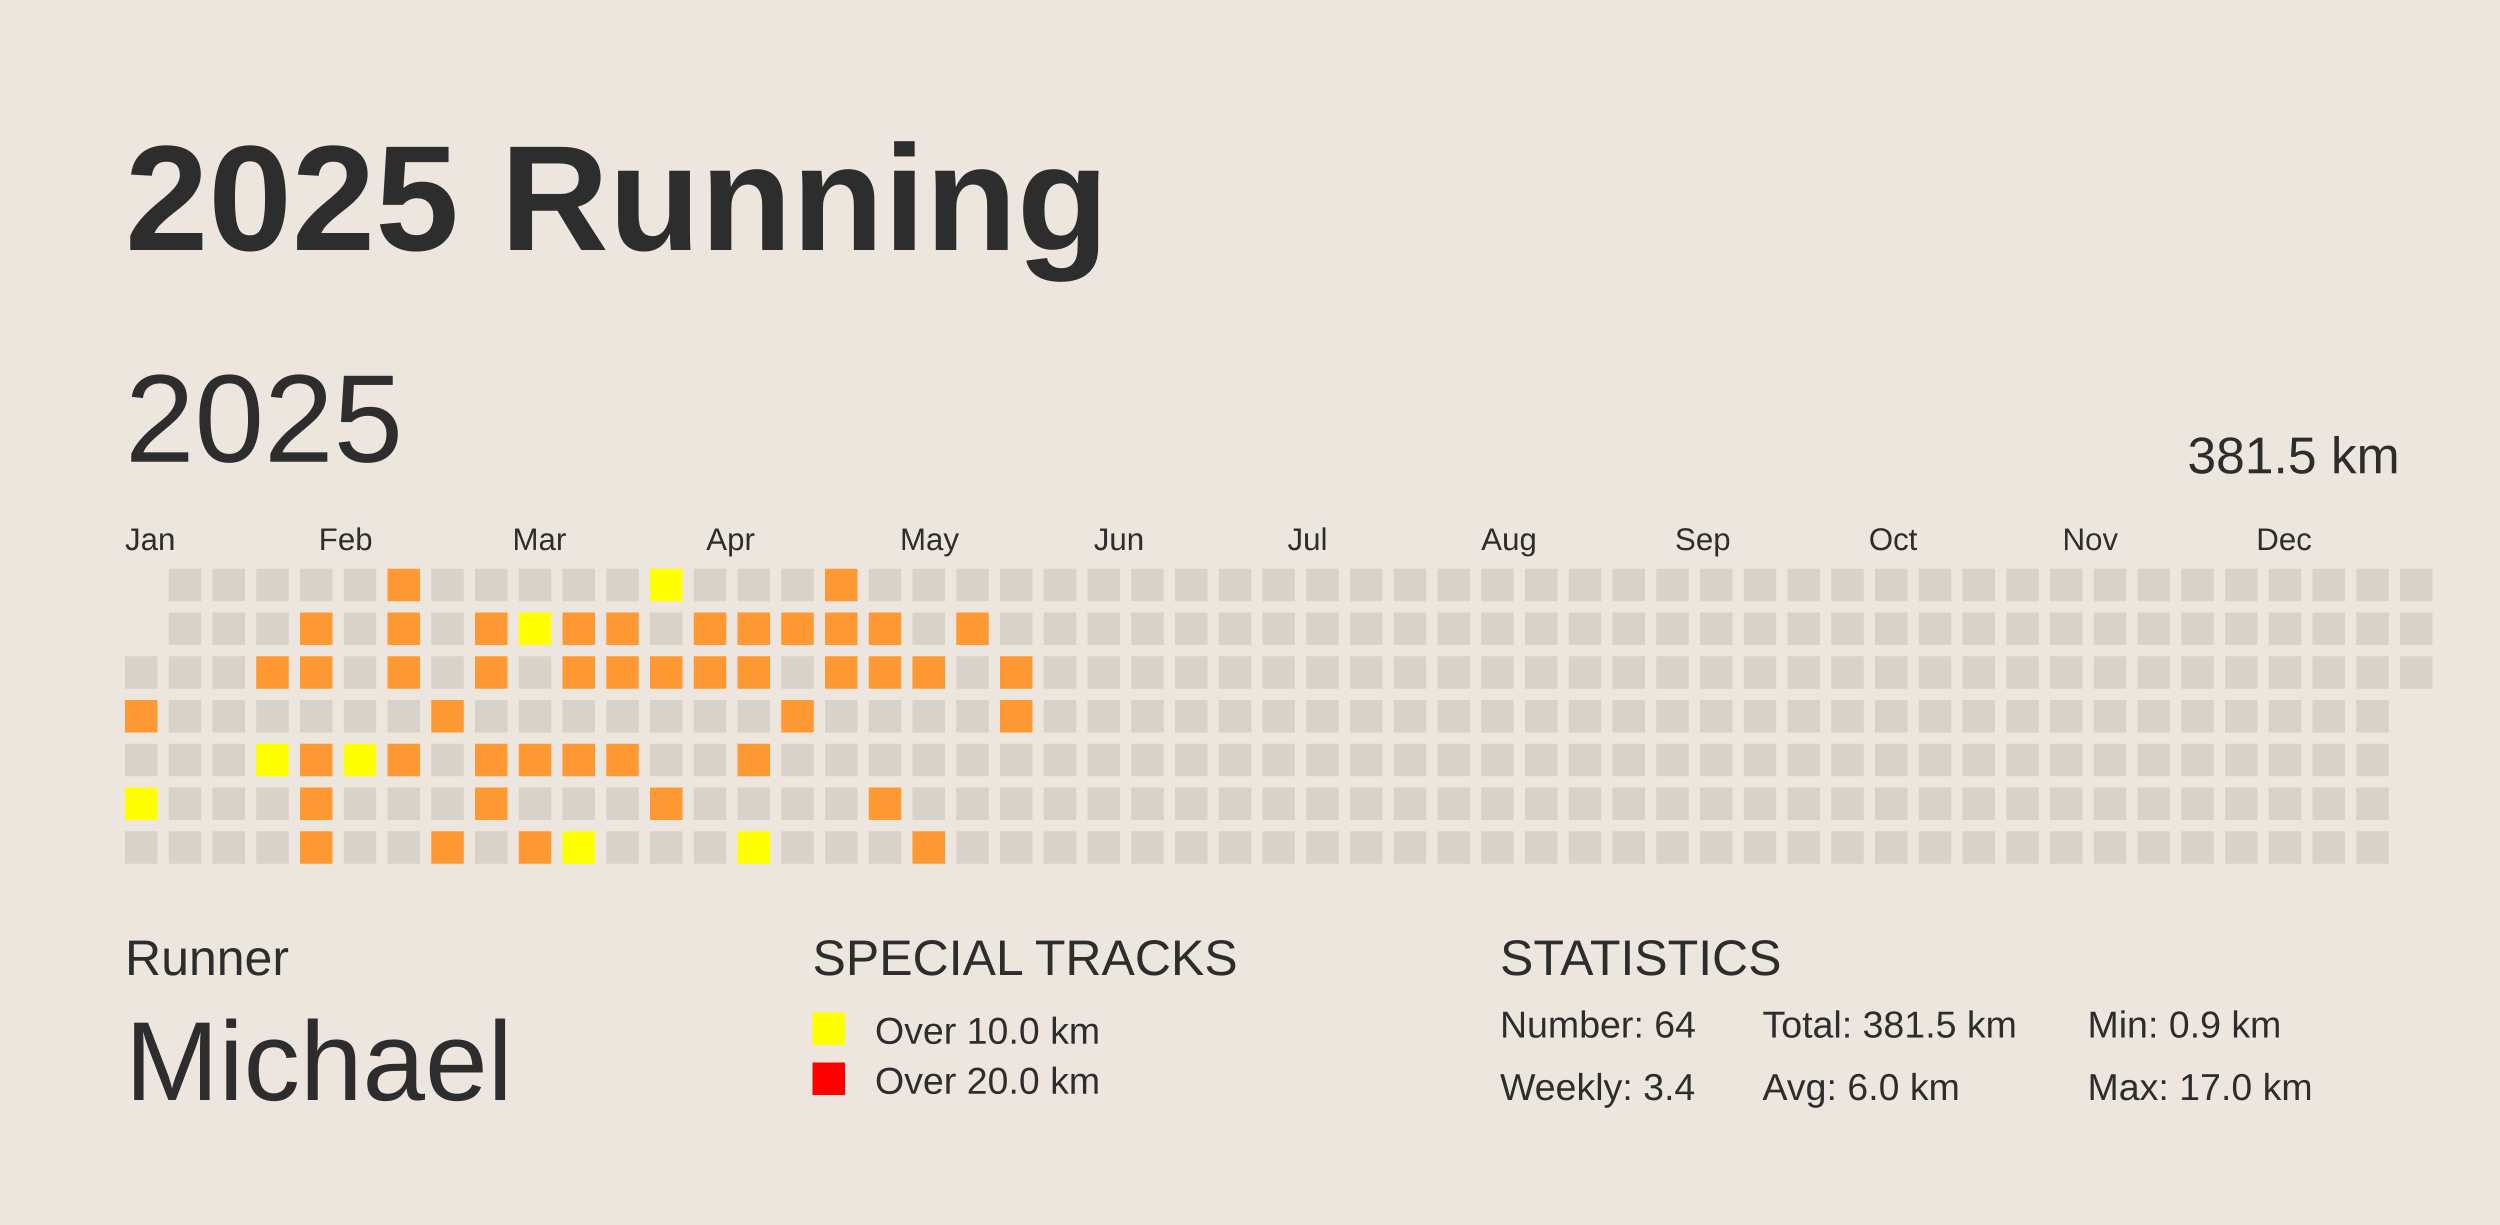
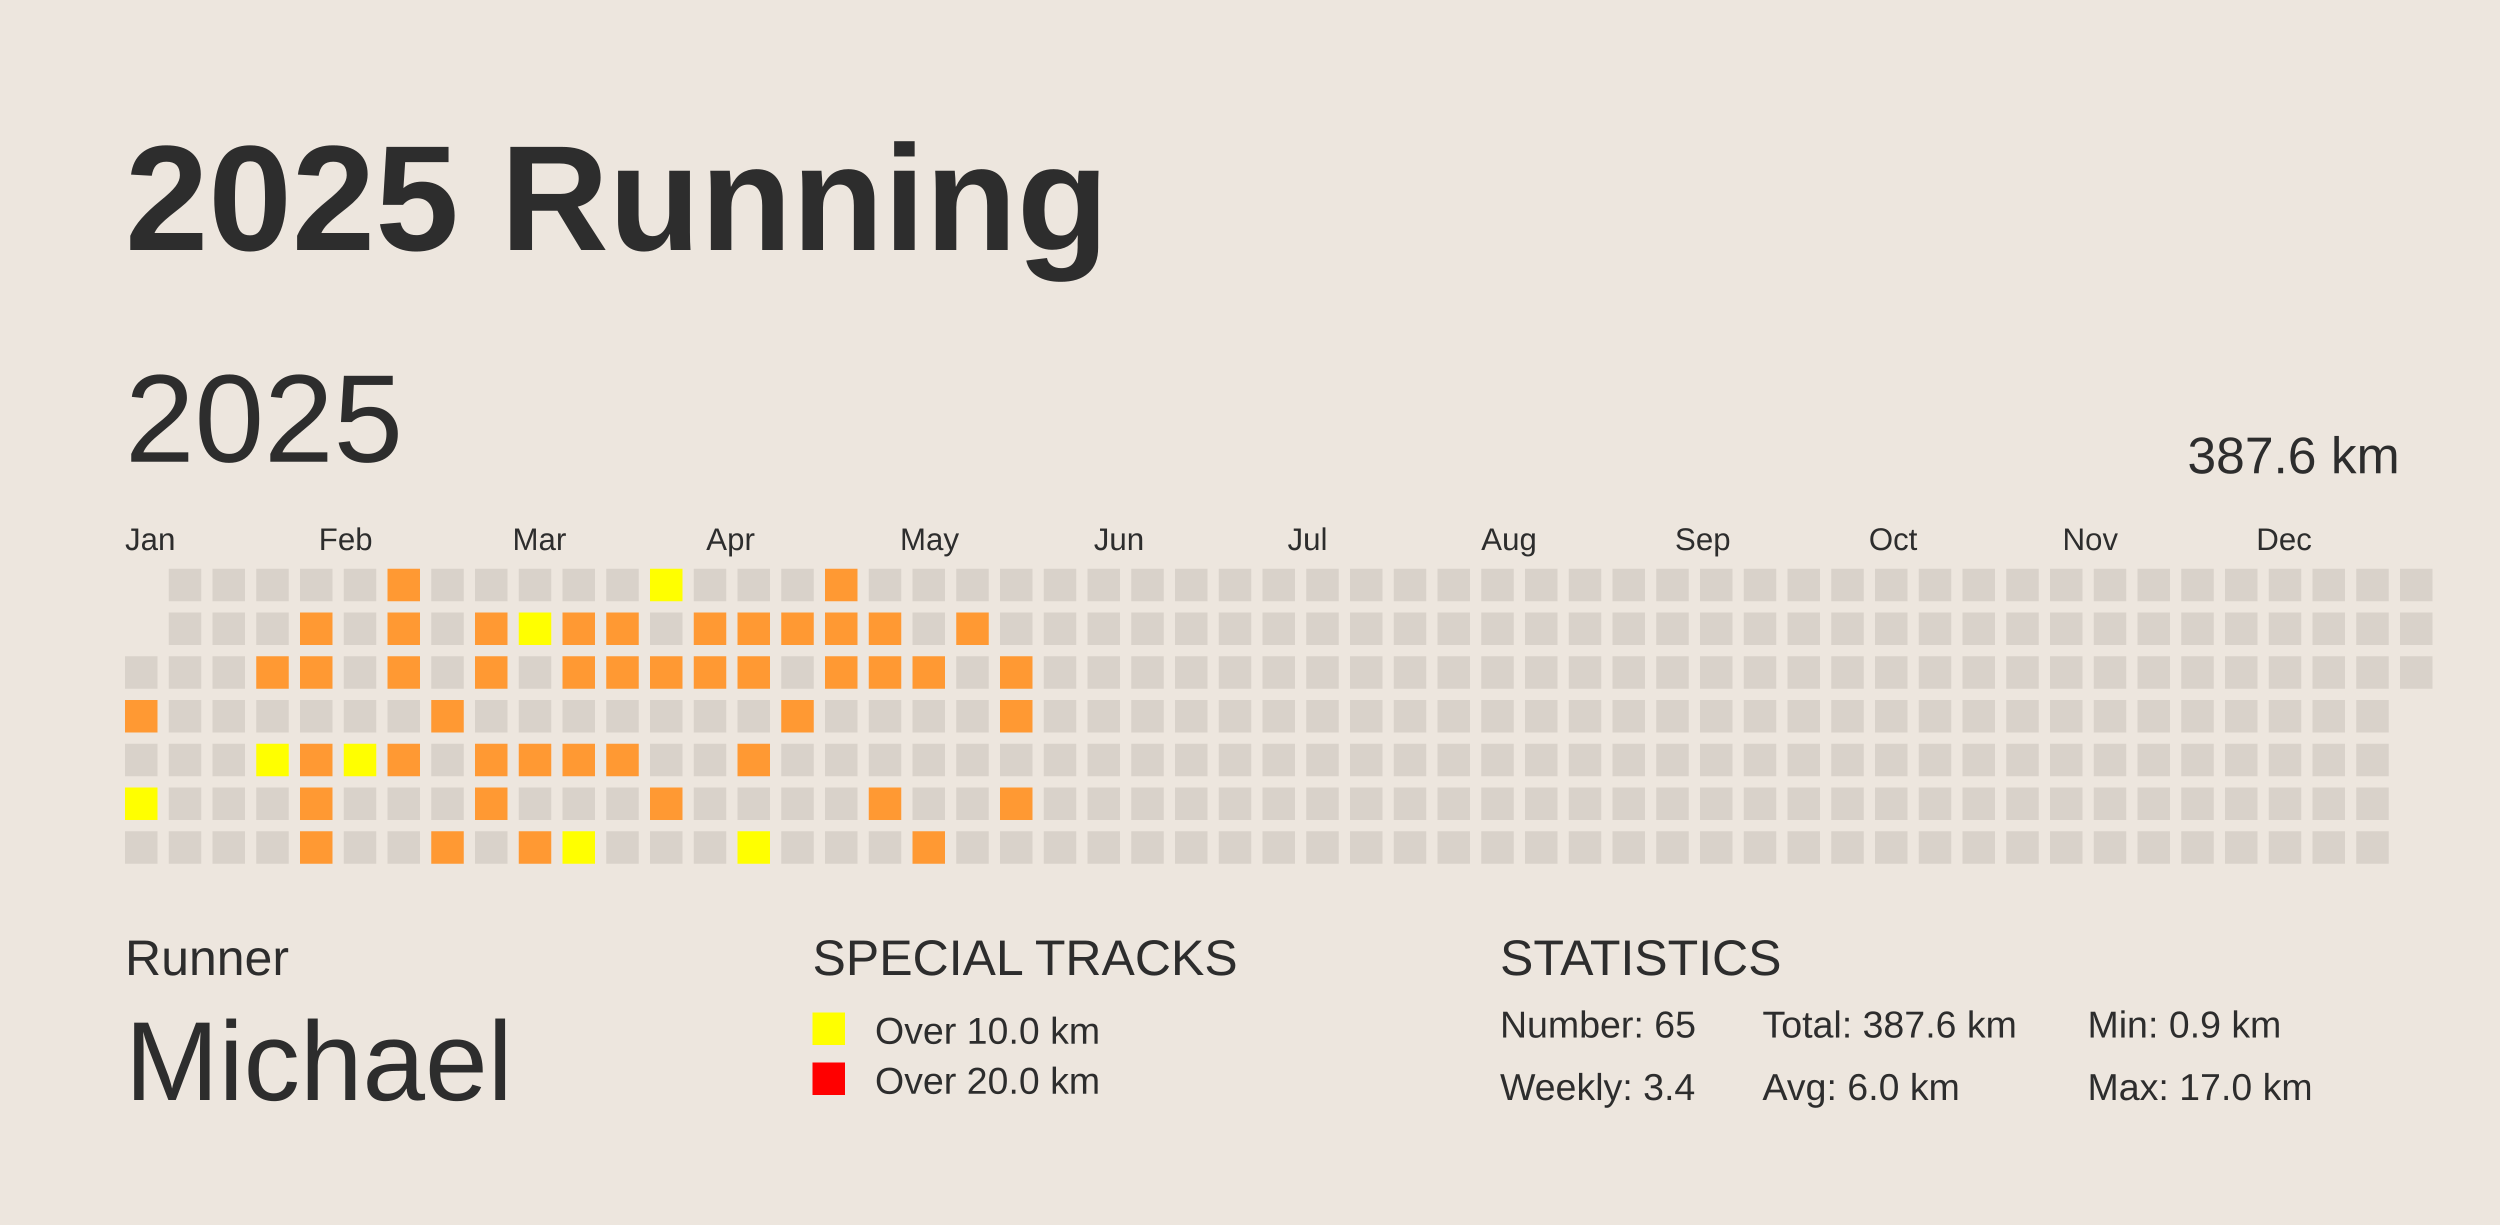
<svg xmlns="http://www.w3.org/2000/svg" baseProfile="full" height="98mm" version="1.1" viewBox="0,0,200,98" width="200mm">
  <defs />
  <rect fill="#EDE6DE" height="98" width="200" x="0" y="0" />
  <text fill="#2D2D2D" style="font-size:12px; font-family:Arial; font-weight:bold;" x="10" y="20">2025 Running</text>
  <text fill="#2D2D2D" style="font-size:4px; font-family:Arial" x="10" y="78">Runner</text>
  <text fill="#2D2D2D" style="font-size:9px; font-family:Arial" x="10" y="88">Michael</text>
  <text fill="#2D2D2D" style="font-size:4px; font-family:Arial" x="65" y="78">SPECIAL TRACKS</text>
  <rect fill="yellow" height="2.6" width="2.6" x="65" y="81" />
  <text fill="#2D2D2D" style="font-size:3px; font-family:Arial" x="70" y="83.5">Over 10.0 km</text>
  <rect fill="red" height="2.6" width="2.6" x="65" y="85" />
  <text fill="#2D2D2D" style="font-size:3px; font-family:Arial" x="70" y="87.5">Over 20.0 km</text>
  <text fill="#2D2D2D" style="font-size:4px; font-family:Arial" x="120" y="78">STATISTICS</text>
-   <text fill="#2D2D2D" style="font-size:3px; font-family:Arial" x="120" y="83">Number: 64</text>
+   <text fill="#2D2D2D" style="font-size:3px; font-family:Arial" x="120" y="83">Number: 65</text>
  <text fill="#2D2D2D" style="font-size:3px; font-family:Arial" x="120" y="88">Weekly: 3.4</text>
-   <text fill="#2D2D2D" style="font-size:3px; font-family:Arial" x="141" y="83">Total: 381.5 km</text>
+   <text fill="#2D2D2D" style="font-size:3px; font-family:Arial" x="141" y="83">Total: 387.6 km</text>
  <text fill="#2D2D2D" style="font-size:3px; font-family:Arial" x="141" y="88">Avg: 6.0 km</text>
  <text fill="#2D2D2D" style="font-size:3px; font-family:Arial" x="167" y="83">Min: 0.9 km</text>
  <text fill="#2D2D2D" style="font-size:3px; font-family:Arial" x="167" y="88">Max: 17.0 km</text>
  <text dominant-baseline="hanging" fill="#2D2D2D" style="font-size:10.0px; font-family:Arial;" x="10" y="30">2025</text>
-   <text dominant-baseline="hanging" fill="#2D2D2D" style="font-size:4.125px; font-family:Arial;" x="175" y="35">381.5 km</text>
+   <text dominant-baseline="hanging" fill="#2D2D2D" style="font-size:4.125px; font-family:Arial;" x="175" y="35">387.6 km</text>
  <text fill="#2D2D2D" style="font-size:2.5px; font-family:Arial" x="10.0" y="44">Jan</text>
  <text fill="#2D2D2D" style="font-size:2.5px; font-family:Arial" x="25.5" y="44">Feb</text>
  <text fill="#2D2D2D" style="font-size:2.5px; font-family:Arial" x="41.0" y="44">Mar</text>
  <text fill="#2D2D2D" style="font-size:2.5px; font-family:Arial" x="56.5" y="44">Apr</text>
  <text fill="#2D2D2D" style="font-size:2.5px; font-family:Arial" x="72.0" y="44">May</text>
  <text fill="#2D2D2D" style="font-size:2.5px; font-family:Arial" x="87.5" y="44">Jun</text>
  <text fill="#2D2D2D" style="font-size:2.5px; font-family:Arial" x="103.0" y="44">Jul</text>
  <text fill="#2D2D2D" style="font-size:2.5px; font-family:Arial" x="118.5" y="44">Aug</text>
  <text fill="#2D2D2D" style="font-size:2.5px; font-family:Arial" x="134.0" y="44">Sep</text>
  <text fill="#2D2D2D" style="font-size:2.5px; font-family:Arial" x="149.5" y="44">Oct</text>
  <text fill="#2D2D2D" style="font-size:2.5px; font-family:Arial" x="165.0" y="44">Nov</text>
  <text fill="#2D2D2D" style="font-size:2.5px; font-family:Arial" x="180.5" y="44">Dec</text>
  <rect fill="#D9D2CA" height="2.6" width="2.6" x="10.0" y="52.5" />
  <rect fill="#FF9933" height="2.6" width="2.6" x="10.0" y="56.0" />
  <rect fill="#D9D2CA" height="2.6" width="2.6" x="10.0" y="59.5" />
  <rect fill="yellow" height="2.6" width="2.6" x="10.0" y="63.0" />
  <rect fill="#D9D2CA" height="2.6" width="2.6" x="10.0" y="66.5" />
  <rect fill="#D9D2CA" height="2.6" width="2.6" x="13.5" y="45.5" />
  <rect fill="#D9D2CA" height="2.6" width="2.6" x="13.5" y="49.0" />
  <rect fill="#D9D2CA" height="2.6" width="2.6" x="13.5" y="52.5" />
  <rect fill="#D9D2CA" height="2.6" width="2.6" x="13.5" y="56.0" />
  <rect fill="#D9D2CA" height="2.6" width="2.6" x="13.5" y="59.5" />
  <rect fill="#D9D2CA" height="2.6" width="2.6" x="13.5" y="63.0" />
  <rect fill="#D9D2CA" height="2.6" width="2.6" x="13.5" y="66.5" />
  <rect fill="#D9D2CA" height="2.6" width="2.6" x="17.0" y="45.5" />
  <rect fill="#D9D2CA" height="2.6" width="2.6" x="17.0" y="49.0" />
  <rect fill="#D9D2CA" height="2.6" width="2.6" x="17.0" y="52.5" />
  <rect fill="#D9D2CA" height="2.6" width="2.6" x="17.0" y="56.0" />
  <rect fill="#D9D2CA" height="2.6" width="2.6" x="17.0" y="59.5" />
  <rect fill="#D9D2CA" height="2.6" width="2.6" x="17.0" y="63.0" />
  <rect fill="#D9D2CA" height="2.6" width="2.6" x="17.0" y="66.5" />
  <rect fill="#D9D2CA" height="2.6" width="2.6" x="20.5" y="45.5" />
  <rect fill="#D9D2CA" height="2.6" width="2.6" x="20.5" y="49.0" />
  <rect fill="#FF9933" height="2.6" width="2.6" x="20.5" y="52.5" />
  <rect fill="#D9D2CA" height="2.6" width="2.6" x="20.5" y="56.0" />
  <rect fill="yellow" height="2.6" width="2.6" x="20.5" y="59.5" />
  <rect fill="#D9D2CA" height="2.6" width="2.6" x="20.5" y="63.0" />
  <rect fill="#D9D2CA" height="2.6" width="2.6" x="20.5" y="66.5" />
  <rect fill="#D9D2CA" height="2.6" width="2.6" x="24.0" y="45.5" />
  <rect fill="#FF9933" height="2.6" width="2.6" x="24.0" y="49.0" />
  <rect fill="#FF9933" height="2.6" width="2.6" x="24.0" y="52.5" />
  <rect fill="#D9D2CA" height="2.6" width="2.6" x="24.0" y="56.0" />
  <rect fill="#FF9933" height="2.6" width="2.6" x="24.0" y="59.5" />
  <rect fill="#FF9933" height="2.6" width="2.6" x="24.0" y="63.0" />
  <rect fill="#FF9933" height="2.6" width="2.6" x="24.0" y="66.5" />
  <rect fill="#D9D2CA" height="2.6" width="2.6" x="27.5" y="45.5" />
  <rect fill="#D9D2CA" height="2.6" width="2.6" x="27.5" y="49.0" />
  <rect fill="#D9D2CA" height="2.6" width="2.6" x="27.5" y="52.5" />
  <rect fill="#D9D2CA" height="2.6" width="2.6" x="27.5" y="56.0" />
  <rect fill="yellow" height="2.6" width="2.6" x="27.5" y="59.5" />
  <rect fill="#D9D2CA" height="2.6" width="2.6" x="27.5" y="63.0" />
  <rect fill="#D9D2CA" height="2.6" width="2.6" x="27.5" y="66.5" />
  <rect fill="#FF9933" height="2.6" width="2.6" x="31.0" y="45.5" />
  <rect fill="#FF9933" height="2.6" width="2.6" x="31.0" y="49.0" />
  <rect fill="#FF9933" height="2.6" width="2.6" x="31.0" y="52.5" />
  <rect fill="#D9D2CA" height="2.6" width="2.6" x="31.0" y="56.0" />
  <rect fill="#FF9933" height="2.6" width="2.6" x="31.0" y="59.5" />
  <rect fill="#D9D2CA" height="2.6" width="2.6" x="31.0" y="63.0" />
  <rect fill="#D9D2CA" height="2.6" width="2.6" x="31.0" y="66.5" />
  <rect fill="#D9D2CA" height="2.6" width="2.6" x="34.5" y="45.5" />
  <rect fill="#D9D2CA" height="2.6" width="2.6" x="34.5" y="49.0" />
  <rect fill="#D9D2CA" height="2.6" width="2.6" x="34.5" y="52.5" />
  <rect fill="#FF9933" height="2.6" width="2.6" x="34.5" y="56.0" />
  <rect fill="#D9D2CA" height="2.6" width="2.6" x="34.5" y="59.5" />
  <rect fill="#D9D2CA" height="2.6" width="2.6" x="34.5" y="63.0" />
  <rect fill="#FF9933" height="2.6" width="2.6" x="34.5" y="66.5" />
  <rect fill="#D9D2CA" height="2.6" width="2.6" x="38.0" y="45.5" />
  <rect fill="#FF9933" height="2.6" width="2.6" x="38.0" y="49.0" />
  <rect fill="#FF9933" height="2.6" width="2.6" x="38.0" y="52.5" />
  <rect fill="#D9D2CA" height="2.6" width="2.6" x="38.0" y="56.0" />
  <rect fill="#FF9933" height="2.6" width="2.6" x="38.0" y="59.5" />
  <rect fill="#FF9933" height="2.6" width="2.6" x="38.0" y="63.0" />
  <rect fill="#D9D2CA" height="2.6" width="2.6" x="38.0" y="66.5" />
  <rect fill="#D9D2CA" height="2.6" width="2.6" x="41.5" y="45.5" />
  <rect fill="yellow" height="2.6" width="2.6" x="41.5" y="49.0" />
  <rect fill="#D9D2CA" height="2.6" width="2.6" x="41.5" y="52.5" />
  <rect fill="#D9D2CA" height="2.6" width="2.6" x="41.5" y="56.0" />
  <rect fill="#FF9933" height="2.6" width="2.6" x="41.5" y="59.5" />
  <rect fill="#D9D2CA" height="2.6" width="2.6" x="41.5" y="63.0" />
  <rect fill="#FF9933" height="2.6" width="2.6" x="41.5" y="66.5" />
  <rect fill="#D9D2CA" height="2.6" width="2.6" x="45.0" y="45.5" />
  <rect fill="#FF9933" height="2.6" width="2.6" x="45.0" y="49.0" />
  <rect fill="#FF9933" height="2.6" width="2.6" x="45.0" y="52.5" />
  <rect fill="#D9D2CA" height="2.6" width="2.6" x="45.0" y="56.0" />
  <rect fill="#FF9933" height="2.6" width="2.6" x="45.0" y="59.5" />
  <rect fill="#D9D2CA" height="2.6" width="2.6" x="45.0" y="63.0" />
  <rect fill="yellow" height="2.6" width="2.6" x="45.0" y="66.5" />
  <rect fill="#D9D2CA" height="2.6" width="2.6" x="48.5" y="45.5" />
  <rect fill="#FF9933" height="2.6" width="2.6" x="48.5" y="49.0" />
  <rect fill="#FF9933" height="2.6" width="2.6" x="48.5" y="52.5" />
  <rect fill="#D9D2CA" height="2.6" width="2.6" x="48.5" y="56.0" />
  <rect fill="#FF9933" height="2.6" width="2.6" x="48.5" y="59.5" />
  <rect fill="#D9D2CA" height="2.6" width="2.6" x="48.5" y="63.0" />
  <rect fill="#D9D2CA" height="2.6" width="2.6" x="48.5" y="66.5" />
  <rect fill="yellow" height="2.6" width="2.6" x="52.0" y="45.5" />
  <rect fill="#D9D2CA" height="2.6" width="2.6" x="52.0" y="49.0" />
  <rect fill="#FF9933" height="2.6" width="2.6" x="52.0" y="52.5" />
  <rect fill="#D9D2CA" height="2.6" width="2.6" x="52.0" y="56.0" />
  <rect fill="#D9D2CA" height="2.6" width="2.6" x="52.0" y="59.5" />
  <rect fill="#FF9933" height="2.6" width="2.6" x="52.0" y="63.0" />
  <rect fill="#D9D2CA" height="2.6" width="2.6" x="52.0" y="66.5" />
  <rect fill="#D9D2CA" height="2.6" width="2.6" x="55.5" y="45.5" />
  <rect fill="#FF9933" height="2.6" width="2.6" x="55.5" y="49.0" />
  <rect fill="#FF9933" height="2.6" width="2.6" x="55.5" y="52.5" />
  <rect fill="#D9D2CA" height="2.6" width="2.6" x="55.5" y="56.0" />
  <rect fill="#D9D2CA" height="2.6" width="2.6" x="55.5" y="59.5" />
  <rect fill="#D9D2CA" height="2.6" width="2.6" x="55.5" y="63.0" />
  <rect fill="#D9D2CA" height="2.6" width="2.6" x="55.5" y="66.5" />
  <rect fill="#D9D2CA" height="2.6" width="2.6" x="59.0" y="45.5" />
  <rect fill="#FF9933" height="2.6" width="2.6" x="59.0" y="49.0" />
  <rect fill="#FF9933" height="2.6" width="2.6" x="59.0" y="52.5" />
  <rect fill="#D9D2CA" height="2.6" width="2.6" x="59.0" y="56.0" />
  <rect fill="#FF9933" height="2.6" width="2.6" x="59.0" y="59.5" />
  <rect fill="#D9D2CA" height="2.6" width="2.6" x="59.0" y="63.0" />
  <rect fill="yellow" height="2.6" width="2.6" x="59.0" y="66.5" />
  <rect fill="#D9D2CA" height="2.6" width="2.6" x="62.5" y="45.5" />
  <rect fill="#FF9933" height="2.6" width="2.6" x="62.5" y="49.0" />
  <rect fill="#D9D2CA" height="2.6" width="2.6" x="62.5" y="52.5" />
  <rect fill="#FF9933" height="2.6" width="2.6" x="62.5" y="56.0" />
  <rect fill="#D9D2CA" height="2.6" width="2.6" x="62.5" y="59.5" />
  <rect fill="#D9D2CA" height="2.6" width="2.6" x="62.5" y="63.0" />
  <rect fill="#D9D2CA" height="2.6" width="2.6" x="62.5" y="66.5" />
  <rect fill="#FF9933" height="2.6" width="2.6" x="66.0" y="45.5" />
  <rect fill="#FF9933" height="2.6" width="2.6" x="66.0" y="49.0" />
  <rect fill="#FF9933" height="2.6" width="2.6" x="66.0" y="52.5" />
  <rect fill="#D9D2CA" height="2.6" width="2.6" x="66.0" y="56.0" />
  <rect fill="#D9D2CA" height="2.6" width="2.6" x="66.0" y="59.5" />
  <rect fill="#D9D2CA" height="2.6" width="2.6" x="66.0" y="63.0" />
  <rect fill="#D9D2CA" height="2.6" width="2.6" x="66.0" y="66.5" />
  <rect fill="#D9D2CA" height="2.6" width="2.6" x="69.5" y="45.5" />
  <rect fill="#FF9933" height="2.6" width="2.6" x="69.5" y="49.0" />
  <rect fill="#FF9933" height="2.6" width="2.6" x="69.5" y="52.5" />
  <rect fill="#D9D2CA" height="2.6" width="2.6" x="69.5" y="56.0" />
  <rect fill="#D9D2CA" height="2.6" width="2.6" x="69.5" y="59.5" />
  <rect fill="#FF9933" height="2.6" width="2.6" x="69.5" y="63.0" />
  <rect fill="#D9D2CA" height="2.6" width="2.6" x="69.5" y="66.5" />
  <rect fill="#D9D2CA" height="2.6" width="2.6" x="73.0" y="45.5" />
  <rect fill="#D9D2CA" height="2.6" width="2.6" x="73.0" y="49.0" />
  <rect fill="#FF9933" height="2.6" width="2.6" x="73.0" y="52.5" />
  <rect fill="#D9D2CA" height="2.6" width="2.6" x="73.0" y="56.0" />
  <rect fill="#D9D2CA" height="2.6" width="2.6" x="73.0" y="59.5" />
  <rect fill="#D9D2CA" height="2.6" width="2.6" x="73.0" y="63.0" />
  <rect fill="#FF9933" height="2.6" width="2.6" x="73.0" y="66.5" />
  <rect fill="#D9D2CA" height="2.6" width="2.6" x="76.5" y="45.5" />
  <rect fill="#FF9933" height="2.6" width="2.6" x="76.5" y="49.0" />
  <rect fill="#D9D2CA" height="2.6" width="2.6" x="76.5" y="52.5" />
  <rect fill="#D9D2CA" height="2.6" width="2.6" x="76.5" y="56.0" />
  <rect fill="#D9D2CA" height="2.6" width="2.6" x="76.5" y="59.5" />
  <rect fill="#D9D2CA" height="2.6" width="2.6" x="76.5" y="63.0" />
  <rect fill="#D9D2CA" height="2.6" width="2.6" x="76.5" y="66.5" />
  <rect fill="#D9D2CA" height="2.6" width="2.6" x="80.0" y="45.5" />
  <rect fill="#D9D2CA" height="2.6" width="2.6" x="80.0" y="49.0" />
  <rect fill="#FF9933" height="2.6" width="2.6" x="80.0" y="52.5" />
  <rect fill="#FF9933" height="2.6" width="2.6" x="80.0" y="56.0" />
  <rect fill="#D9D2CA" height="2.6" width="2.6" x="80.0" y="59.5" />
-   <rect fill="#D9D2CA" height="2.6" width="2.6" x="80.0" y="63.0" />
+   <rect fill="#FF9933" height="2.6" width="2.6" x="80.0" y="63.0" />
  <rect fill="#D9D2CA" height="2.6" width="2.6" x="80.0" y="66.5" />
  <rect fill="#D9D2CA" height="2.6" width="2.6" x="83.5" y="45.5" />
  <rect fill="#D9D2CA" height="2.6" width="2.6" x="83.5" y="49.0" />
  <rect fill="#D9D2CA" height="2.6" width="2.6" x="83.5" y="52.5" />
  <rect fill="#D9D2CA" height="2.6" width="2.6" x="83.5" y="56.0" />
  <rect fill="#D9D2CA" height="2.6" width="2.6" x="83.5" y="59.5" />
  <rect fill="#D9D2CA" height="2.6" width="2.6" x="83.5" y="63.0" />
  <rect fill="#D9D2CA" height="2.6" width="2.6" x="83.5" y="66.5" />
  <rect fill="#D9D2CA" height="2.6" width="2.6" x="87.0" y="45.5" />
  <rect fill="#D9D2CA" height="2.6" width="2.6" x="87.0" y="49.0" />
  <rect fill="#D9D2CA" height="2.6" width="2.6" x="87.0" y="52.5" />
  <rect fill="#D9D2CA" height="2.6" width="2.6" x="87.0" y="56.0" />
  <rect fill="#D9D2CA" height="2.6" width="2.6" x="87.0" y="59.5" />
  <rect fill="#D9D2CA" height="2.6" width="2.6" x="87.0" y="63.0" />
  <rect fill="#D9D2CA" height="2.6" width="2.6" x="87.0" y="66.5" />
  <rect fill="#D9D2CA" height="2.6" width="2.6" x="90.5" y="45.5" />
  <rect fill="#D9D2CA" height="2.6" width="2.6" x="90.5" y="49.0" />
  <rect fill="#D9D2CA" height="2.6" width="2.6" x="90.5" y="52.5" />
  <rect fill="#D9D2CA" height="2.6" width="2.6" x="90.5" y="56.0" />
  <rect fill="#D9D2CA" height="2.6" width="2.6" x="90.5" y="59.5" />
  <rect fill="#D9D2CA" height="2.6" width="2.6" x="90.5" y="63.0" />
  <rect fill="#D9D2CA" height="2.6" width="2.6" x="90.5" y="66.5" />
  <rect fill="#D9D2CA" height="2.6" width="2.6" x="94.0" y="45.5" />
  <rect fill="#D9D2CA" height="2.6" width="2.6" x="94.0" y="49.0" />
  <rect fill="#D9D2CA" height="2.6" width="2.6" x="94.0" y="52.5" />
  <rect fill="#D9D2CA" height="2.6" width="2.6" x="94.0" y="56.0" />
  <rect fill="#D9D2CA" height="2.6" width="2.6" x="94.0" y="59.5" />
  <rect fill="#D9D2CA" height="2.6" width="2.6" x="94.0" y="63.0" />
  <rect fill="#D9D2CA" height="2.6" width="2.6" x="94.0" y="66.5" />
  <rect fill="#D9D2CA" height="2.6" width="2.6" x="97.5" y="45.5" />
  <rect fill="#D9D2CA" height="2.6" width="2.6" x="97.5" y="49.0" />
  <rect fill="#D9D2CA" height="2.6" width="2.6" x="97.5" y="52.5" />
  <rect fill="#D9D2CA" height="2.6" width="2.6" x="97.5" y="56.0" />
  <rect fill="#D9D2CA" height="2.6" width="2.6" x="97.5" y="59.5" />
  <rect fill="#D9D2CA" height="2.6" width="2.6" x="97.5" y="63.0" />
  <rect fill="#D9D2CA" height="2.6" width="2.6" x="97.5" y="66.5" />
  <rect fill="#D9D2CA" height="2.6" width="2.6" x="101.0" y="45.5" />
  <rect fill="#D9D2CA" height="2.6" width="2.6" x="101.0" y="49.0" />
  <rect fill="#D9D2CA" height="2.6" width="2.6" x="101.0" y="52.5" />
  <rect fill="#D9D2CA" height="2.6" width="2.6" x="101.0" y="56.0" />
  <rect fill="#D9D2CA" height="2.6" width="2.6" x="101.0" y="59.5" />
  <rect fill="#D9D2CA" height="2.6" width="2.6" x="101.0" y="63.0" />
  <rect fill="#D9D2CA" height="2.6" width="2.6" x="101.0" y="66.5" />
  <rect fill="#D9D2CA" height="2.6" width="2.6" x="104.5" y="45.5" />
  <rect fill="#D9D2CA" height="2.6" width="2.6" x="104.5" y="49.0" />
  <rect fill="#D9D2CA" height="2.6" width="2.6" x="104.5" y="52.5" />
  <rect fill="#D9D2CA" height="2.6" width="2.6" x="104.5" y="56.0" />
  <rect fill="#D9D2CA" height="2.6" width="2.6" x="104.5" y="59.5" />
  <rect fill="#D9D2CA" height="2.6" width="2.6" x="104.5" y="63.0" />
  <rect fill="#D9D2CA" height="2.6" width="2.6" x="104.5" y="66.5" />
  <rect fill="#D9D2CA" height="2.6" width="2.6" x="108.0" y="45.5" />
  <rect fill="#D9D2CA" height="2.6" width="2.6" x="108.0" y="49.0" />
  <rect fill="#D9D2CA" height="2.6" width="2.6" x="108.0" y="52.5" />
  <rect fill="#D9D2CA" height="2.6" width="2.6" x="108.0" y="56.0" />
  <rect fill="#D9D2CA" height="2.6" width="2.6" x="108.0" y="59.5" />
  <rect fill="#D9D2CA" height="2.6" width="2.6" x="108.0" y="63.0" />
  <rect fill="#D9D2CA" height="2.6" width="2.6" x="108.0" y="66.5" />
  <rect fill="#D9D2CA" height="2.6" width="2.6" x="111.5" y="45.5" />
  <rect fill="#D9D2CA" height="2.6" width="2.6" x="111.5" y="49.0" />
  <rect fill="#D9D2CA" height="2.6" width="2.6" x="111.5" y="52.5" />
  <rect fill="#D9D2CA" height="2.6" width="2.6" x="111.5" y="56.0" />
  <rect fill="#D9D2CA" height="2.6" width="2.6" x="111.5" y="59.5" />
  <rect fill="#D9D2CA" height="2.6" width="2.6" x="111.5" y="63.0" />
  <rect fill="#D9D2CA" height="2.6" width="2.6" x="111.5" y="66.5" />
  <rect fill="#D9D2CA" height="2.6" width="2.6" x="115.0" y="45.5" />
  <rect fill="#D9D2CA" height="2.6" width="2.6" x="115.0" y="49.0" />
  <rect fill="#D9D2CA" height="2.6" width="2.6" x="115.0" y="52.5" />
  <rect fill="#D9D2CA" height="2.6" width="2.6" x="115.0" y="56.0" />
  <rect fill="#D9D2CA" height="2.6" width="2.6" x="115.0" y="59.5" />
  <rect fill="#D9D2CA" height="2.6" width="2.6" x="115.0" y="63.0" />
  <rect fill="#D9D2CA" height="2.6" width="2.6" x="115.0" y="66.5" />
  <rect fill="#D9D2CA" height="2.6" width="2.6" x="118.5" y="45.5" />
  <rect fill="#D9D2CA" height="2.6" width="2.6" x="118.5" y="49.0" />
  <rect fill="#D9D2CA" height="2.6" width="2.6" x="118.5" y="52.5" />
  <rect fill="#D9D2CA" height="2.6" width="2.6" x="118.5" y="56.0" />
  <rect fill="#D9D2CA" height="2.6" width="2.6" x="118.5" y="59.5" />
  <rect fill="#D9D2CA" height="2.6" width="2.6" x="118.5" y="63.0" />
  <rect fill="#D9D2CA" height="2.6" width="2.6" x="118.5" y="66.5" />
  <rect fill="#D9D2CA" height="2.6" width="2.6" x="122.0" y="45.5" />
  <rect fill="#D9D2CA" height="2.6" width="2.6" x="122.0" y="49.0" />
  <rect fill="#D9D2CA" height="2.6" width="2.6" x="122.0" y="52.5" />
  <rect fill="#D9D2CA" height="2.6" width="2.6" x="122.0" y="56.0" />
  <rect fill="#D9D2CA" height="2.6" width="2.6" x="122.0" y="59.5" />
  <rect fill="#D9D2CA" height="2.6" width="2.6" x="122.0" y="63.0" />
  <rect fill="#D9D2CA" height="2.6" width="2.6" x="122.0" y="66.5" />
  <rect fill="#D9D2CA" height="2.6" width="2.6" x="125.5" y="45.5" />
  <rect fill="#D9D2CA" height="2.6" width="2.6" x="125.5" y="49.0" />
  <rect fill="#D9D2CA" height="2.6" width="2.6" x="125.5" y="52.5" />
  <rect fill="#D9D2CA" height="2.6" width="2.6" x="125.5" y="56.0" />
  <rect fill="#D9D2CA" height="2.6" width="2.6" x="125.5" y="59.5" />
  <rect fill="#D9D2CA" height="2.6" width="2.6" x="125.5" y="63.0" />
  <rect fill="#D9D2CA" height="2.6" width="2.6" x="125.5" y="66.5" />
  <rect fill="#D9D2CA" height="2.6" width="2.6" x="129.0" y="45.5" />
  <rect fill="#D9D2CA" height="2.6" width="2.6" x="129.0" y="49.0" />
  <rect fill="#D9D2CA" height="2.6" width="2.6" x="129.0" y="52.5" />
  <rect fill="#D9D2CA" height="2.6" width="2.6" x="129.0" y="56.0" />
  <rect fill="#D9D2CA" height="2.6" width="2.6" x="129.0" y="59.5" />
  <rect fill="#D9D2CA" height="2.6" width="2.6" x="129.0" y="63.0" />
  <rect fill="#D9D2CA" height="2.6" width="2.6" x="129.0" y="66.5" />
  <rect fill="#D9D2CA" height="2.6" width="2.6" x="132.5" y="45.5" />
  <rect fill="#D9D2CA" height="2.6" width="2.6" x="132.5" y="49.0" />
  <rect fill="#D9D2CA" height="2.6" width="2.6" x="132.5" y="52.5" />
  <rect fill="#D9D2CA" height="2.6" width="2.6" x="132.5" y="56.0" />
  <rect fill="#D9D2CA" height="2.6" width="2.6" x="132.5" y="59.5" />
  <rect fill="#D9D2CA" height="2.6" width="2.6" x="132.5" y="63.0" />
  <rect fill="#D9D2CA" height="2.6" width="2.6" x="132.5" y="66.5" />
  <rect fill="#D9D2CA" height="2.6" width="2.6" x="136.0" y="45.5" />
  <rect fill="#D9D2CA" height="2.6" width="2.6" x="136.0" y="49.0" />
  <rect fill="#D9D2CA" height="2.6" width="2.6" x="136.0" y="52.5" />
  <rect fill="#D9D2CA" height="2.6" width="2.6" x="136.0" y="56.0" />
  <rect fill="#D9D2CA" height="2.6" width="2.6" x="136.0" y="59.5" />
  <rect fill="#D9D2CA" height="2.6" width="2.6" x="136.0" y="63.0" />
  <rect fill="#D9D2CA" height="2.6" width="2.6" x="136.0" y="66.5" />
  <rect fill="#D9D2CA" height="2.6" width="2.6" x="139.5" y="45.5" />
  <rect fill="#D9D2CA" height="2.6" width="2.6" x="139.5" y="49.0" />
  <rect fill="#D9D2CA" height="2.6" width="2.6" x="139.5" y="52.5" />
  <rect fill="#D9D2CA" height="2.6" width="2.6" x="139.5" y="56.0" />
  <rect fill="#D9D2CA" height="2.6" width="2.6" x="139.5" y="59.5" />
  <rect fill="#D9D2CA" height="2.6" width="2.6" x="139.5" y="63.0" />
  <rect fill="#D9D2CA" height="2.6" width="2.6" x="139.5" y="66.5" />
  <rect fill="#D9D2CA" height="2.6" width="2.6" x="143.0" y="45.5" />
  <rect fill="#D9D2CA" height="2.6" width="2.6" x="143.0" y="49.0" />
  <rect fill="#D9D2CA" height="2.6" width="2.6" x="143.0" y="52.5" />
  <rect fill="#D9D2CA" height="2.6" width="2.6" x="143.0" y="56.0" />
  <rect fill="#D9D2CA" height="2.6" width="2.6" x="143.0" y="59.5" />
  <rect fill="#D9D2CA" height="2.6" width="2.6" x="143.0" y="63.0" />
  <rect fill="#D9D2CA" height="2.6" width="2.6" x="143.0" y="66.5" />
  <rect fill="#D9D2CA" height="2.6" width="2.6" x="146.5" y="45.5" />
  <rect fill="#D9D2CA" height="2.6" width="2.6" x="146.5" y="49.0" />
  <rect fill="#D9D2CA" height="2.6" width="2.6" x="146.5" y="52.5" />
  <rect fill="#D9D2CA" height="2.6" width="2.6" x="146.5" y="56.0" />
  <rect fill="#D9D2CA" height="2.6" width="2.6" x="146.5" y="59.5" />
  <rect fill="#D9D2CA" height="2.6" width="2.6" x="146.5" y="63.0" />
  <rect fill="#D9D2CA" height="2.6" width="2.6" x="146.5" y="66.5" />
  <rect fill="#D9D2CA" height="2.6" width="2.6" x="150.0" y="45.5" />
  <rect fill="#D9D2CA" height="2.6" width="2.6" x="150.0" y="49.0" />
  <rect fill="#D9D2CA" height="2.6" width="2.6" x="150.0" y="52.5" />
  <rect fill="#D9D2CA" height="2.6" width="2.6" x="150.0" y="56.0" />
  <rect fill="#D9D2CA" height="2.6" width="2.6" x="150.0" y="59.5" />
  <rect fill="#D9D2CA" height="2.6" width="2.6" x="150.0" y="63.0" />
  <rect fill="#D9D2CA" height="2.6" width="2.6" x="150.0" y="66.5" />
  <rect fill="#D9D2CA" height="2.6" width="2.6" x="153.5" y="45.5" />
  <rect fill="#D9D2CA" height="2.6" width="2.6" x="153.5" y="49.0" />
  <rect fill="#D9D2CA" height="2.6" width="2.6" x="153.5" y="52.5" />
  <rect fill="#D9D2CA" height="2.6" width="2.6" x="153.5" y="56.0" />
  <rect fill="#D9D2CA" height="2.6" width="2.6" x="153.5" y="59.5" />
  <rect fill="#D9D2CA" height="2.6" width="2.6" x="153.5" y="63.0" />
  <rect fill="#D9D2CA" height="2.6" width="2.6" x="153.5" y="66.5" />
  <rect fill="#D9D2CA" height="2.6" width="2.6" x="157.0" y="45.5" />
  <rect fill="#D9D2CA" height="2.6" width="2.6" x="157.0" y="49.0" />
  <rect fill="#D9D2CA" height="2.6" width="2.6" x="157.0" y="52.5" />
  <rect fill="#D9D2CA" height="2.6" width="2.6" x="157.0" y="56.0" />
  <rect fill="#D9D2CA" height="2.6" width="2.6" x="157.0" y="59.5" />
  <rect fill="#D9D2CA" height="2.6" width="2.6" x="157.0" y="63.0" />
  <rect fill="#D9D2CA" height="2.6" width="2.6" x="157.0" y="66.5" />
  <rect fill="#D9D2CA" height="2.6" width="2.6" x="160.5" y="45.5" />
  <rect fill="#D9D2CA" height="2.6" width="2.6" x="160.5" y="49.0" />
  <rect fill="#D9D2CA" height="2.6" width="2.6" x="160.5" y="52.5" />
  <rect fill="#D9D2CA" height="2.6" width="2.6" x="160.5" y="56.0" />
  <rect fill="#D9D2CA" height="2.6" width="2.6" x="160.5" y="59.5" />
  <rect fill="#D9D2CA" height="2.6" width="2.6" x="160.5" y="63.0" />
  <rect fill="#D9D2CA" height="2.6" width="2.6" x="160.5" y="66.5" />
  <rect fill="#D9D2CA" height="2.6" width="2.6" x="164.0" y="45.5" />
  <rect fill="#D9D2CA" height="2.6" width="2.6" x="164.0" y="49.0" />
  <rect fill="#D9D2CA" height="2.6" width="2.6" x="164.0" y="52.5" />
  <rect fill="#D9D2CA" height="2.6" width="2.6" x="164.0" y="56.0" />
  <rect fill="#D9D2CA" height="2.6" width="2.6" x="164.0" y="59.5" />
  <rect fill="#D9D2CA" height="2.6" width="2.6" x="164.0" y="63.0" />
  <rect fill="#D9D2CA" height="2.6" width="2.6" x="164.0" y="66.5" />
  <rect fill="#D9D2CA" height="2.6" width="2.6" x="167.5" y="45.5" />
  <rect fill="#D9D2CA" height="2.6" width="2.6" x="167.5" y="49.0" />
  <rect fill="#D9D2CA" height="2.6" width="2.6" x="167.5" y="52.5" />
  <rect fill="#D9D2CA" height="2.6" width="2.6" x="167.5" y="56.0" />
  <rect fill="#D9D2CA" height="2.6" width="2.6" x="167.5" y="59.5" />
  <rect fill="#D9D2CA" height="2.6" width="2.6" x="167.5" y="63.0" />
  <rect fill="#D9D2CA" height="2.6" width="2.6" x="167.5" y="66.5" />
  <rect fill="#D9D2CA" height="2.6" width="2.6" x="171.0" y="45.5" />
  <rect fill="#D9D2CA" height="2.6" width="2.6" x="171.0" y="49.0" />
  <rect fill="#D9D2CA" height="2.6" width="2.6" x="171.0" y="52.5" />
  <rect fill="#D9D2CA" height="2.6" width="2.6" x="171.0" y="56.0" />
  <rect fill="#D9D2CA" height="2.6" width="2.6" x="171.0" y="59.5" />
  <rect fill="#D9D2CA" height="2.6" width="2.6" x="171.0" y="63.0" />
  <rect fill="#D9D2CA" height="2.6" width="2.6" x="171.0" y="66.5" />
  <rect fill="#D9D2CA" height="2.6" width="2.6" x="174.5" y="45.5" />
  <rect fill="#D9D2CA" height="2.6" width="2.6" x="174.5" y="49.0" />
  <rect fill="#D9D2CA" height="2.6" width="2.6" x="174.5" y="52.5" />
  <rect fill="#D9D2CA" height="2.6" width="2.6" x="174.5" y="56.0" />
  <rect fill="#D9D2CA" height="2.6" width="2.6" x="174.5" y="59.5" />
  <rect fill="#D9D2CA" height="2.6" width="2.6" x="174.5" y="63.0" />
  <rect fill="#D9D2CA" height="2.6" width="2.6" x="174.5" y="66.5" />
  <rect fill="#D9D2CA" height="2.6" width="2.6" x="178.0" y="45.5" />
  <rect fill="#D9D2CA" height="2.6" width="2.6" x="178.0" y="49.0" />
  <rect fill="#D9D2CA" height="2.6" width="2.6" x="178.0" y="52.5" />
  <rect fill="#D9D2CA" height="2.6" width="2.6" x="178.0" y="56.0" />
  <rect fill="#D9D2CA" height="2.6" width="2.6" x="178.0" y="59.5" />
  <rect fill="#D9D2CA" height="2.6" width="2.6" x="178.0" y="63.0" />
  <rect fill="#D9D2CA" height="2.6" width="2.6" x="178.0" y="66.5" />
  <rect fill="#D9D2CA" height="2.6" width="2.6" x="181.5" y="45.5" />
  <rect fill="#D9D2CA" height="2.6" width="2.6" x="181.5" y="49.0" />
  <rect fill="#D9D2CA" height="2.6" width="2.6" x="181.5" y="52.5" />
  <rect fill="#D9D2CA" height="2.6" width="2.6" x="181.5" y="56.0" />
  <rect fill="#D9D2CA" height="2.6" width="2.6" x="181.5" y="59.5" />
  <rect fill="#D9D2CA" height="2.6" width="2.6" x="181.5" y="63.0" />
  <rect fill="#D9D2CA" height="2.6" width="2.6" x="181.5" y="66.5" />
  <rect fill="#D9D2CA" height="2.6" width="2.6" x="185.0" y="45.5" />
  <rect fill="#D9D2CA" height="2.6" width="2.6" x="185.0" y="49.0" />
  <rect fill="#D9D2CA" height="2.6" width="2.6" x="185.0" y="52.5" />
  <rect fill="#D9D2CA" height="2.6" width="2.6" x="185.0" y="56.0" />
  <rect fill="#D9D2CA" height="2.6" width="2.6" x="185.0" y="59.5" />
  <rect fill="#D9D2CA" height="2.6" width="2.6" x="185.0" y="63.0" />
  <rect fill="#D9D2CA" height="2.6" width="2.6" x="185.0" y="66.5" />
  <rect fill="#D9D2CA" height="2.6" width="2.6" x="188.5" y="45.5" />
  <rect fill="#D9D2CA" height="2.6" width="2.6" x="188.5" y="49.0" />
  <rect fill="#D9D2CA" height="2.6" width="2.6" x="188.5" y="52.5" />
  <rect fill="#D9D2CA" height="2.6" width="2.6" x="188.5" y="56.0" />
  <rect fill="#D9D2CA" height="2.6" width="2.6" x="188.5" y="59.5" />
  <rect fill="#D9D2CA" height="2.6" width="2.6" x="188.5" y="63.0" />
  <rect fill="#D9D2CA" height="2.6" width="2.6" x="188.5" y="66.5" />
  <rect fill="#D9D2CA" height="2.6" width="2.6" x="192.0" y="45.5" />
  <rect fill="#D9D2CA" height="2.6" width="2.6" x="192.0" y="49.0" />
  <rect fill="#D9D2CA" height="2.6" width="2.6" x="192.0" y="52.5" />
</svg>
